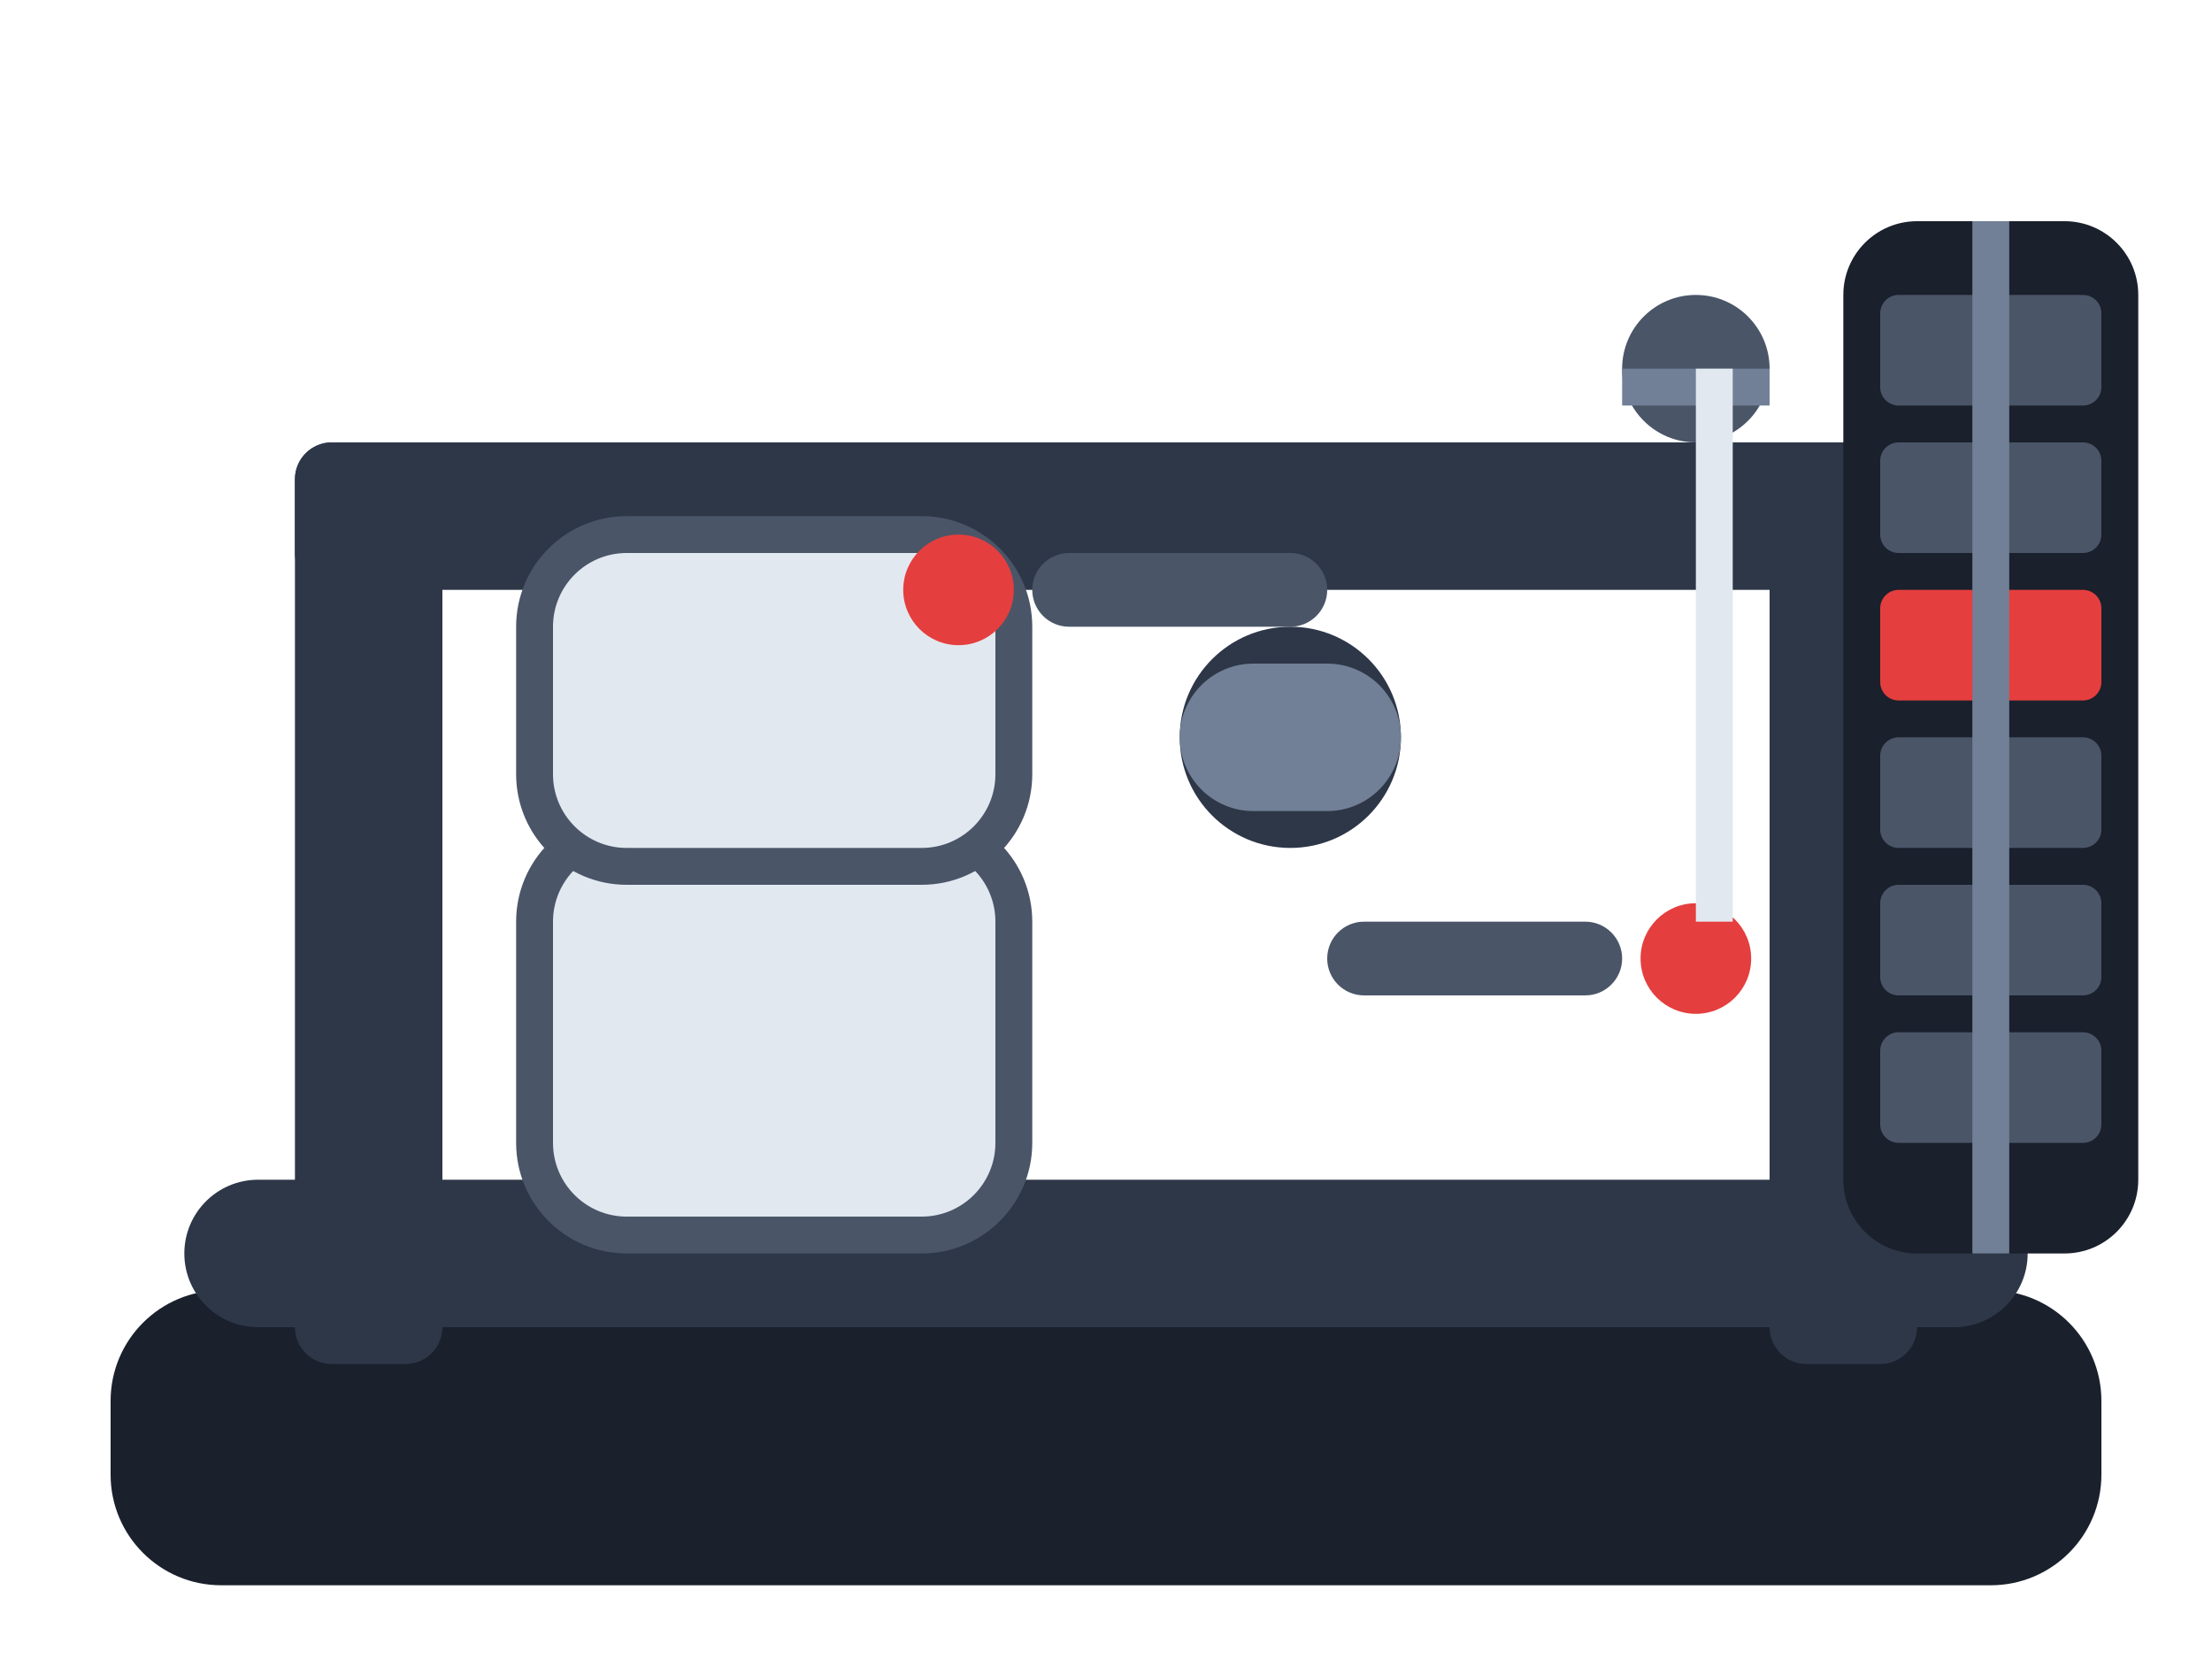
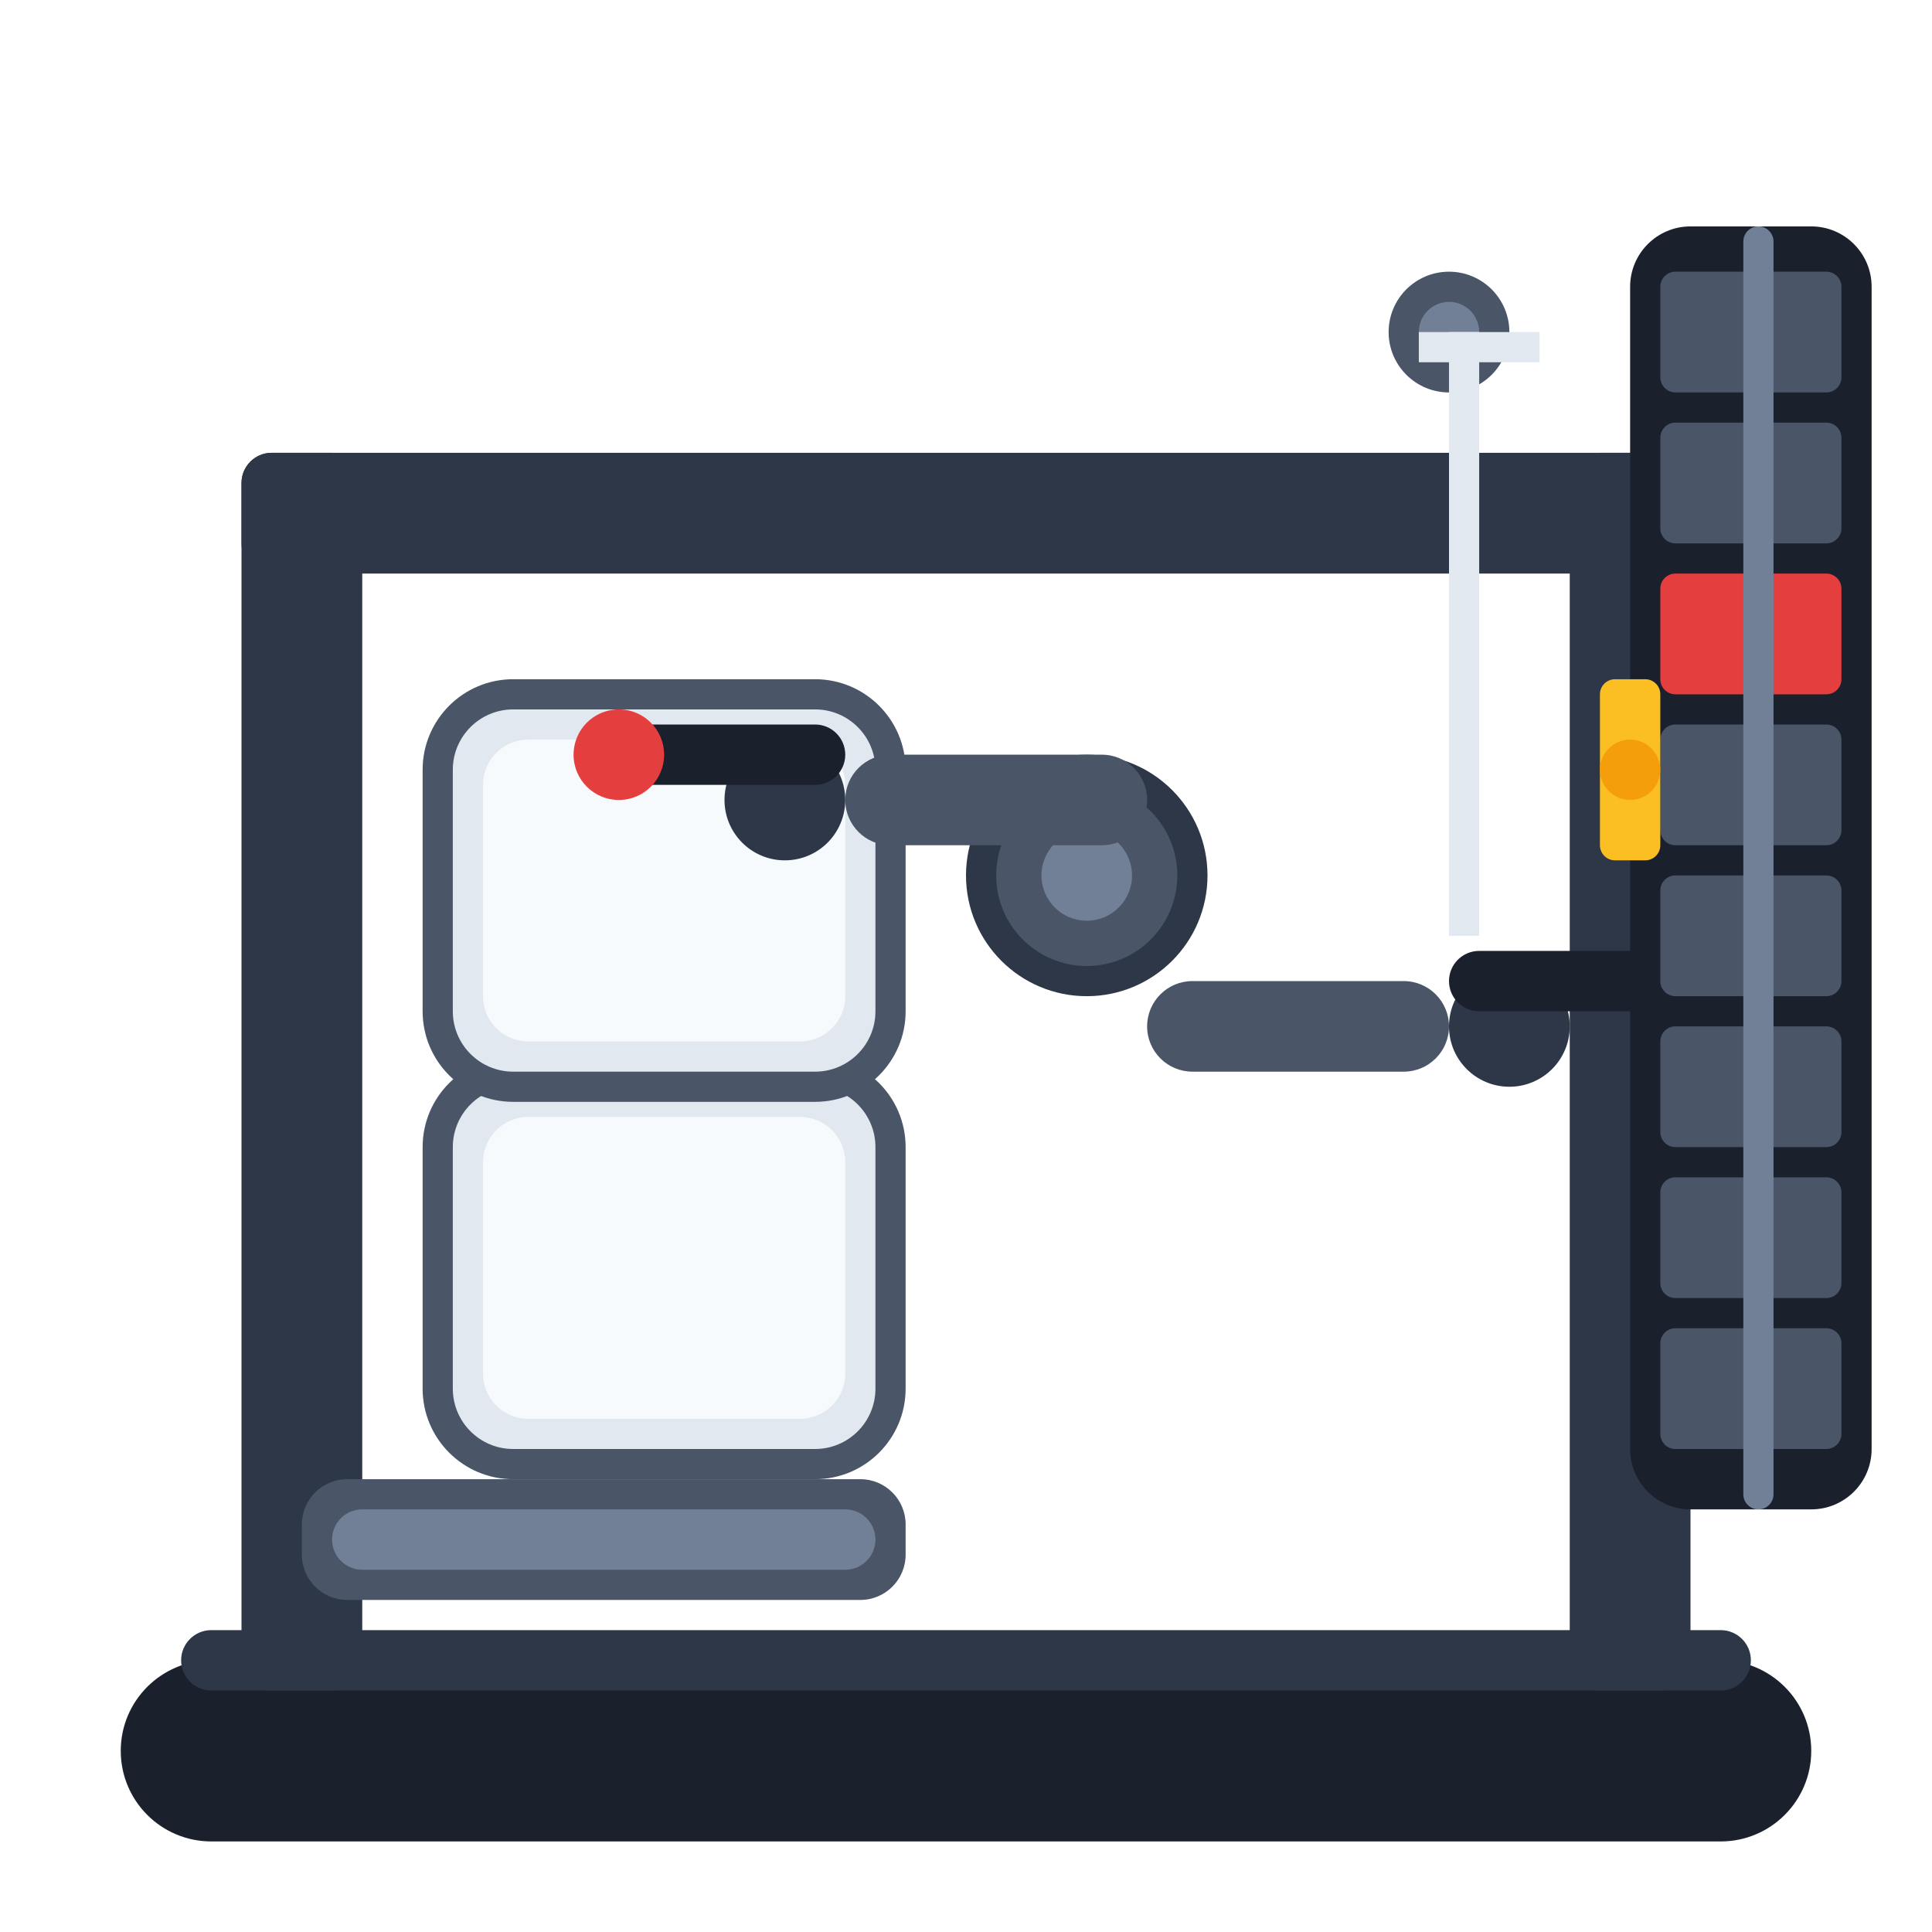
- <svg xmlns="http://www.w3.org/2000/svg" width="60" height="45" viewBox="0 0 60 45">
-   <rect x="3" y="35" width="54" height="8" fill="#1a202c" rx="3" />
-   <rect x="5" y="32" width="50" height="4" fill="#2d3748" rx="2" />
-   <rect x="8" y="12" width="4" height="25" fill="#2d3748" rx="1" />
-   <rect x="8" y="12" width="44" height="4" fill="#2d3748" rx="1" />
-   <rect x="48" y="12" width="4" height="25" fill="#2d3748" rx="1" />
-   <rect x="14" y="22" width="14" height="12" fill="#4a5568" rx="3" />
-   <rect x="15" y="23" width="12" height="10" fill="#e2e8f0" rx="2" />
-   <rect x="14" y="14" width="14" height="10" fill="#4a5568" rx="3" />
-   <rect x="15" y="15" width="12" height="8" fill="#e2e8f0" rx="2" />
-   <circle cx="35" cy="20" r="3" fill="#2d3748" />
-   <rect x="32" y="18" width="6" height="4" fill="#718096" rx="2" />
-   <rect x="28" y="15" width="8" height="2" fill="#4a5568" rx="1" />
-   <circle cx="26" cy="16" r="1.5" fill="#e53e3e" />
-   <rect x="36" y="25" width="8" height="2" fill="#4a5568" rx="1" />
-   <circle cx="46" cy="26" r="1.5" fill="#e53e3e" />
-   <rect x="50" y="6" width="8" height="28" fill="#1a202c" rx="2" />
-   <rect x="51" y="8" width="6" height="3" fill="#4a5568" rx="0.5" />
-   <rect x="51" y="12" width="6" height="3" fill="#4a5568" rx="0.5" />
-   <rect x="51" y="16" width="6" height="3" fill="#e53e3e" rx="0.5" />
-   <rect x="51" y="20" width="6" height="3" fill="#4a5568" rx="0.5" />
-   <rect x="51" y="24" width="6" height="3" fill="#4a5568" rx="0.5" />
-   <rect x="51" y="28" width="6" height="3" fill="#4a5568" rx="0.5" />
-   <rect x="53.5" y="6" width="1" height="28" fill="#718096" />
-   <circle cx="46" cy="10" r="2" fill="#4a5568" />
-   <rect x="44" y="10" width="4" height="1" fill="#718096" />
-   <rect x="46" y="10" width="1" height="15" fill="#e2e8f0" />
+ <svg xmlns="http://www.w3.org/2000/svg" width="128" height="128" viewBox="0 0 128 128">
+   <rect x="8" y="110" width="112" height="12" fill="#1a202c" rx="6" />
+   <rect x="12" y="108" width="104" height="4" fill="#2d3748" rx="2" />
+   <rect x="16" y="30" width="8" height="82" fill="#2d3748" rx="2" />
+   <rect x="104" y="30" width="8" height="82" fill="#2d3748" rx="2" />
+   <rect x="16" y="30" width="96" height="8" fill="#2d3748" rx="2" />
+   <rect x="28" y="70" width="32" height="28" fill="#4a5568" rx="6" />
+   <rect x="30" y="72" width="28" height="24" fill="#e2e8f0" rx="4" />
+   <rect x="32" y="74" width="24" height="20" fill="#f7fafc" rx="3" />
+   <rect x="28" y="45" width="32" height="28" fill="#4a5568" rx="6" />
+   <rect x="30" y="47" width="28" height="24" fill="#e2e8f0" rx="4" />
+   <rect x="32" y="49" width="24" height="20" fill="#f7fafc" rx="3" />
+   <circle cx="72" cy="58" r="8" fill="#2d3748" />
+   <circle cx="72" cy="58" r="6" fill="#4a5568" />
+   <circle cx="72" cy="58" r="3" fill="#718096" />
+   <rect x="56" y="50" width="20" height="6" fill="#4a5568" rx="3" />
+   <circle cx="52" cy="53" r="4" fill="#2d3748" />
+   <rect x="40" y="48" width="16" height="4" fill="#1a202c" rx="2" />
+   <rect x="38" y="47" width="6" height="6" fill="#e53e3e" rx="3" />
+   <rect x="76" y="65" width="20" height="6" fill="#4a5568" rx="3" />
+   <circle cx="100" cy="68" r="4" fill="#2d3748" />
+   <rect x="96" y="63" width="16" height="4" fill="#1a202c" rx="2" />
+   <rect x="110" y="62" width="6" height="6" fill="#e53e3e" rx="3" />
+   <rect x="108" y="15" width="16" height="85" fill="#1a202c" rx="4" />
+   <rect x="110" y="18" width="12" height="8" fill="#4a5568" rx="1" />
+   <rect x="110" y="28" width="12" height="8" fill="#4a5568" rx="1" />
+   <rect x="110" y="38" width="12" height="8" fill="#e53e3e" rx="1" />
+   <rect x="110" y="48" width="12" height="8" fill="#4a5568" rx="1" />
+   <rect x="110" y="58" width="12" height="8" fill="#4a5568" rx="1" />
+   <rect x="110" y="68" width="12" height="8" fill="#4a5568" rx="1" />
+   <rect x="110" y="78" width="12" height="8" fill="#4a5568" rx="1" />
+   <rect x="110" y="88" width="12" height="8" fill="#4a5568" rx="1" />
+   <rect x="115.5" y="15" width="2" height="85" fill="#718096" rx="1" />
+   <circle cx="96" cy="22" r="4" fill="#4a5568" />
+   <circle cx="96" cy="22" r="2" fill="#718096" />
+   <rect x="94" y="22" width="8" height="2" fill="#e2e8f0" />
+   <rect x="96" y="22" width="2" height="40" fill="#e2e8f0" />
+   <rect x="20" y="98" width="40" height="8" fill="#4a5568" rx="3" />
+   <rect x="22" y="100" width="36" height="4" fill="#718096" rx="2" />
+   <rect x="106" y="45" width="4" height="12" fill="#fbbf24" rx="1" />
+   <circle cx="108" cy="51" r="2" fill="#f59e0b" />
</svg>
